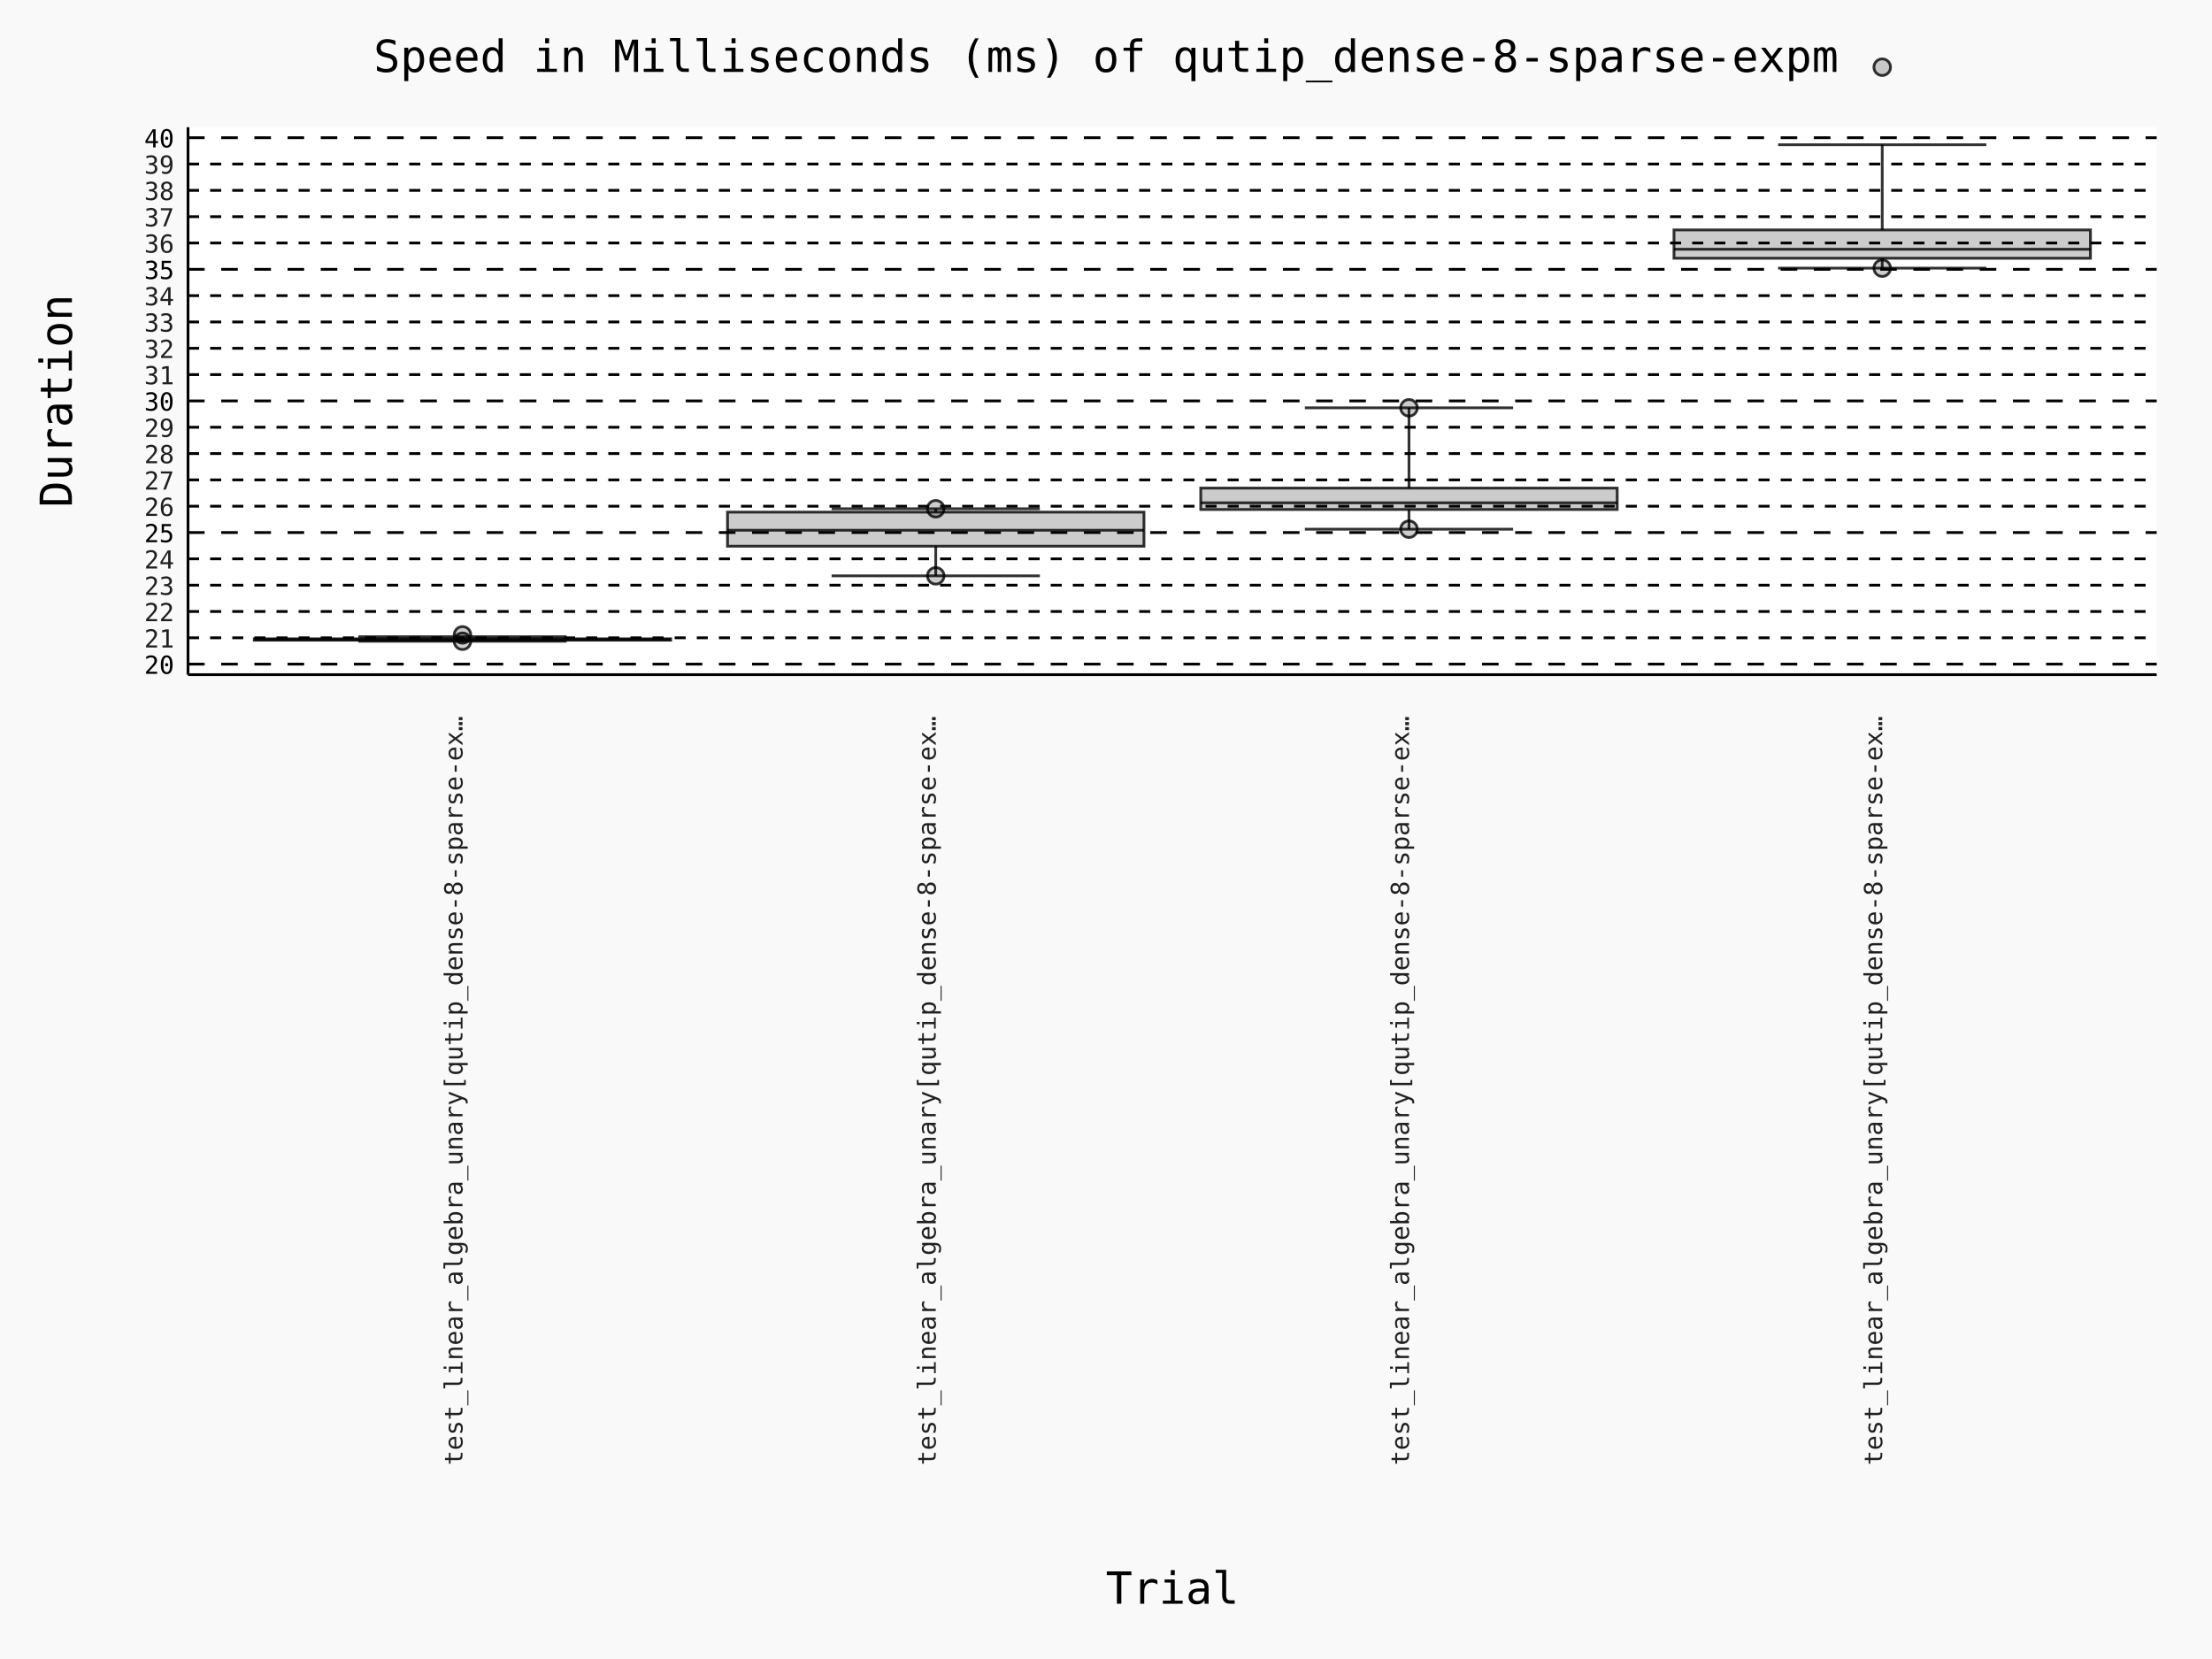
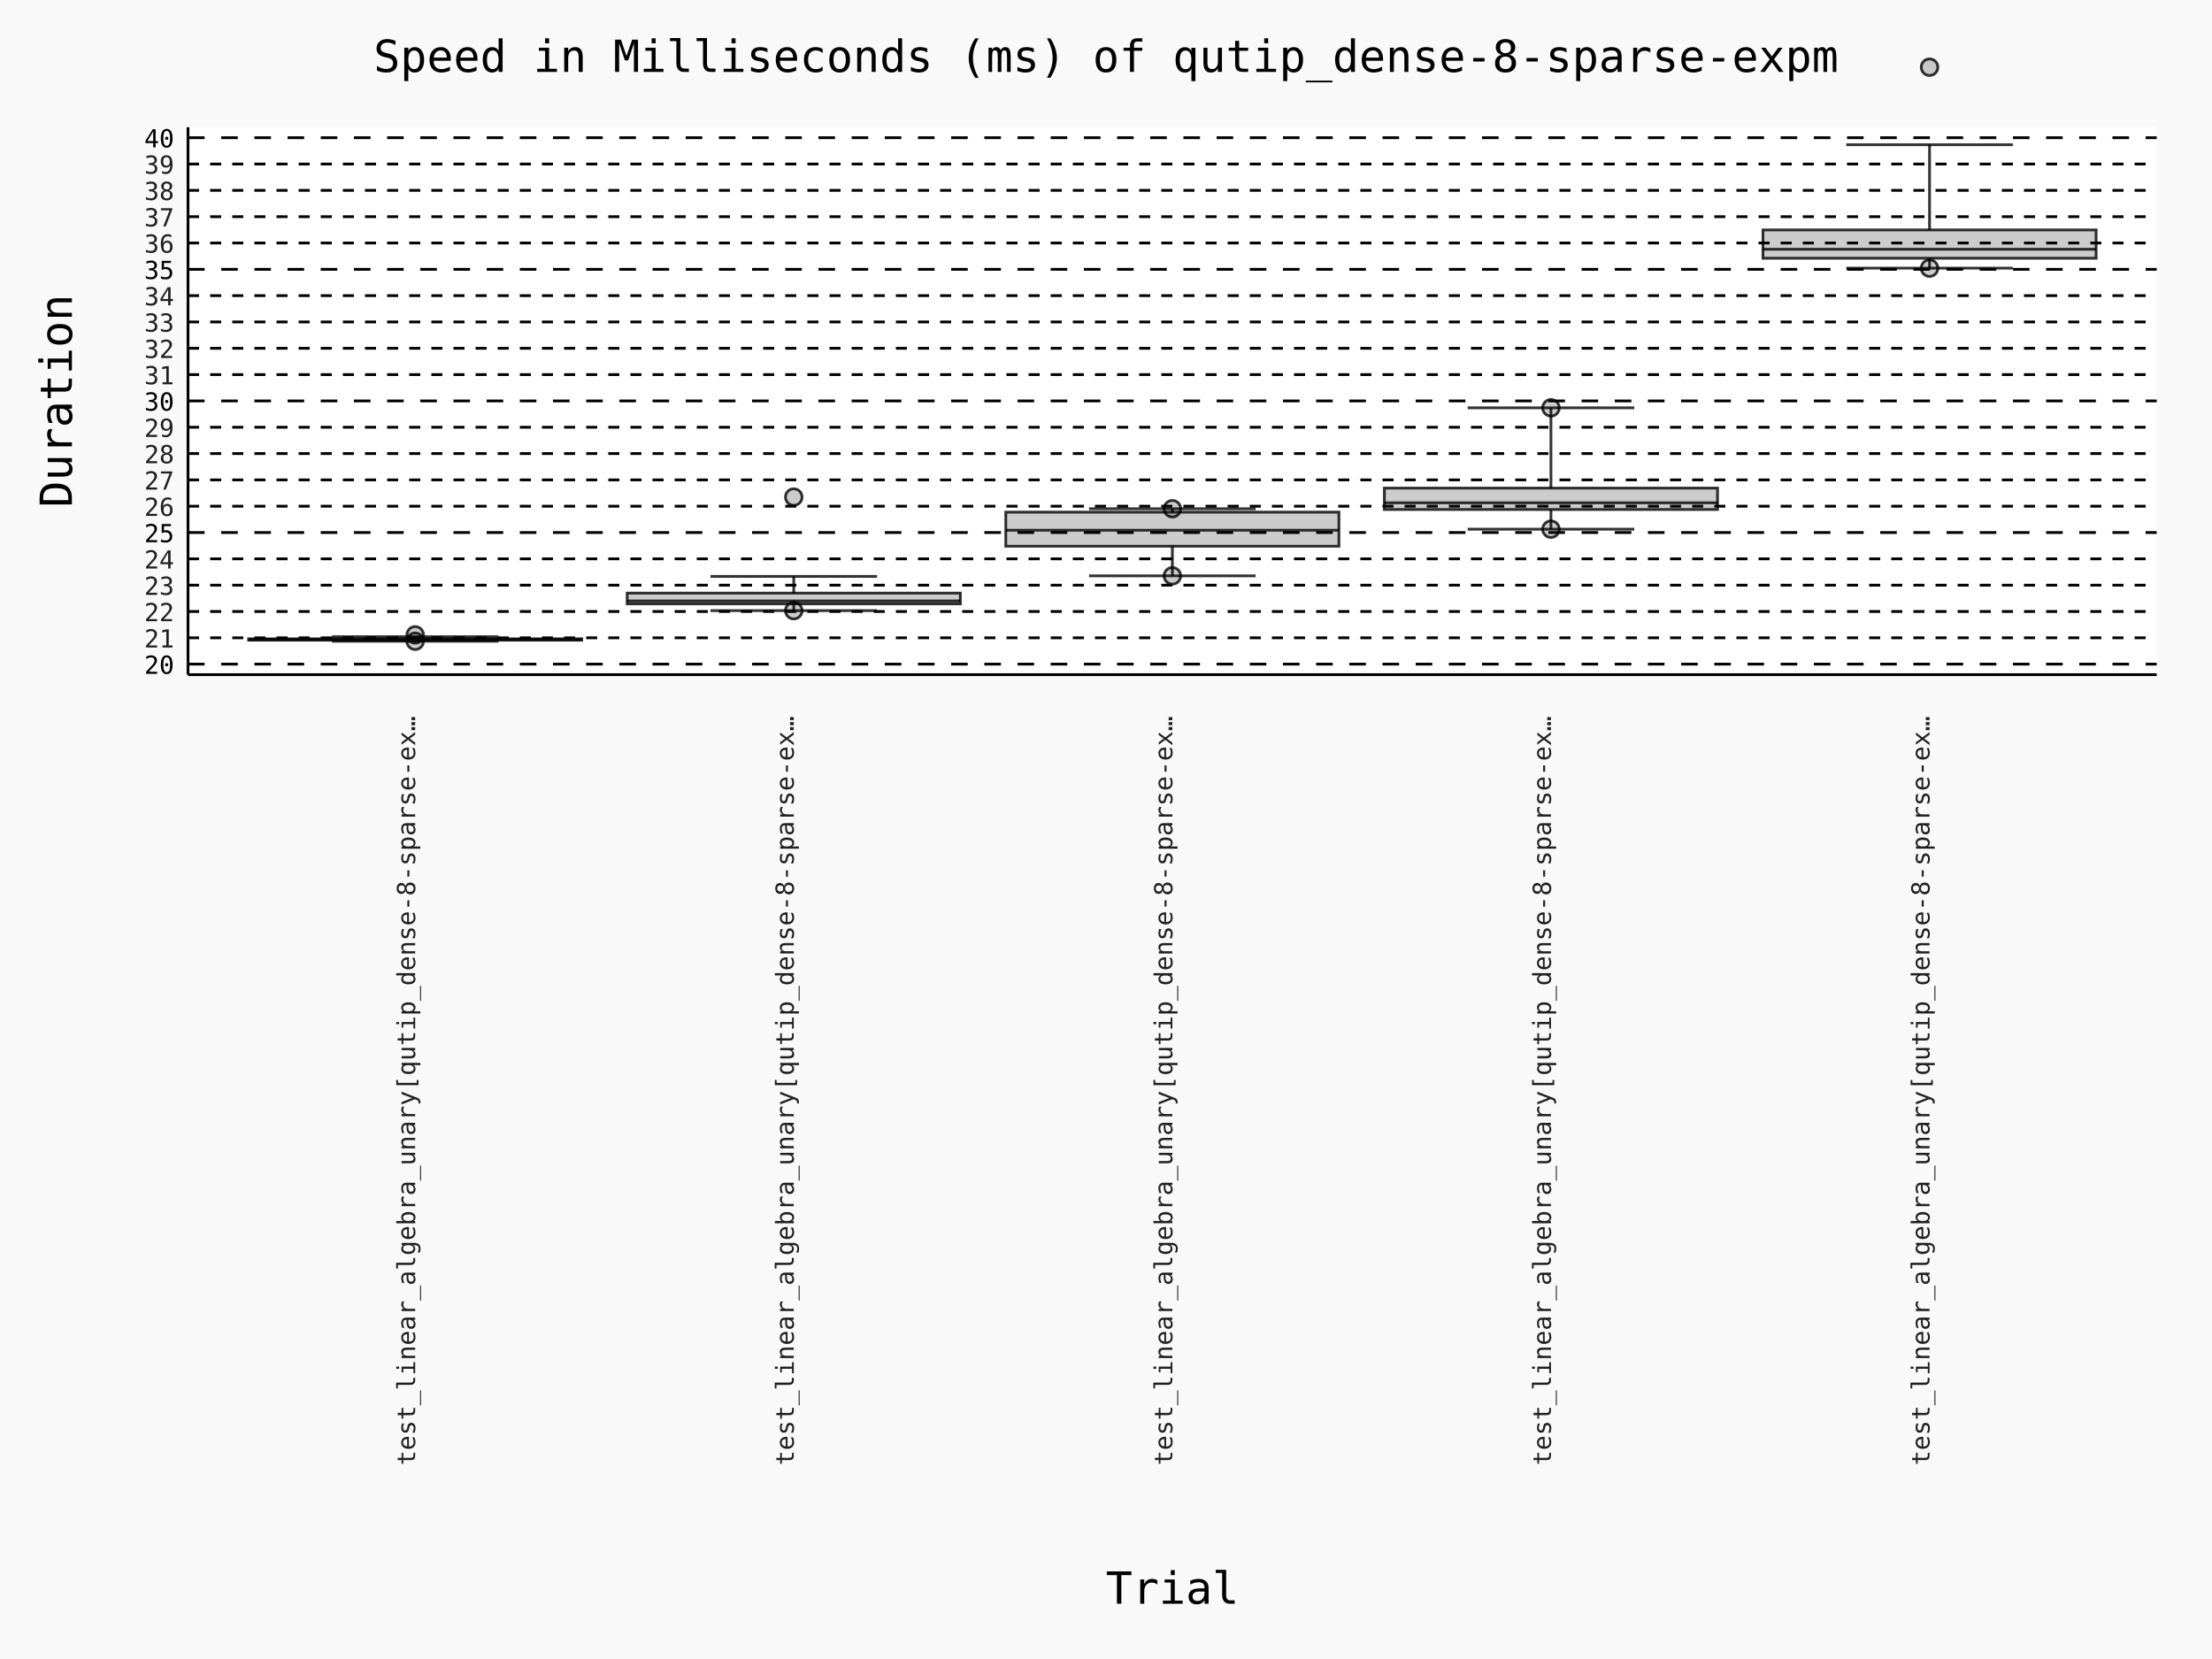
- <svg xmlns="http://www.w3.org/2000/svg" id="chart-8589fae9-07e4-477c-93f8-9438c7062b74" class="pygal-chart" viewBox="0 0 800 600">
+ <svg xmlns="http://www.w3.org/2000/svg" id="chart-bfe42845-8ac8-4f68-b92e-f131b10ce204" class="pygal-chart" viewBox="0 0 800 600">
  <defs>
-     <style type="text/css">#chart-8589fae9-07e4-477c-93f8-9438c7062b74{-webkit-user-select:none;-webkit-font-smoothing:antialiased;font-family:Consolas,"Deja Vu Sans Mono","Bitstream Vera Sans Mono","Courier New",monospace}#chart-8589fae9-07e4-477c-93f8-9438c7062b74 .title{font-family:Consolas,"Deja Vu Sans Mono","Bitstream Vera Sans Mono","Courier New",monospace;font-size:16px}#chart-8589fae9-07e4-477c-93f8-9438c7062b74 .legends .legend text{font-family:Consolas,"Deja Vu Sans Mono","Bitstream Vera Sans Mono","Courier New",monospace;font-size:14px}#chart-8589fae9-07e4-477c-93f8-9438c7062b74 .axis text{font-family:Consolas,"Deja Vu Sans Mono","Bitstream Vera Sans Mono","Courier New",monospace;font-size:10px}#chart-8589fae9-07e4-477c-93f8-9438c7062b74 .axis text.major{font-family:Consolas,"Deja Vu Sans Mono","Bitstream Vera Sans Mono","Courier New",monospace;font-size:10px}#chart-8589fae9-07e4-477c-93f8-9438c7062b74 .text-overlay text.value{font-family:Consolas,"Deja Vu Sans Mono","Bitstream Vera Sans Mono","Courier New",monospace;font-size:16px}#chart-8589fae9-07e4-477c-93f8-9438c7062b74 .text-overlay text.label{font-family:Consolas,"Deja Vu Sans Mono","Bitstream Vera Sans Mono","Courier New",monospace;font-size:10px}#chart-8589fae9-07e4-477c-93f8-9438c7062b74 .tooltip{font-family:Consolas,"Deja Vu Sans Mono","Bitstream Vera Sans Mono","Courier New",monospace;font-size:14px}#chart-8589fae9-07e4-477c-93f8-9438c7062b74 text.no_data{font-family:Consolas,"Deja Vu Sans Mono","Bitstream Vera Sans Mono","Courier New",monospace;font-size:64px}
- #chart-8589fae9-07e4-477c-93f8-9438c7062b74{background-color:rgba(249,249,249,1)}#chart-8589fae9-07e4-477c-93f8-9438c7062b74 path,#chart-8589fae9-07e4-477c-93f8-9438c7062b74 line,#chart-8589fae9-07e4-477c-93f8-9438c7062b74 rect,#chart-8589fae9-07e4-477c-93f8-9438c7062b74 circle{-webkit-transition:150ms;-moz-transition:150ms;transition:150ms}#chart-8589fae9-07e4-477c-93f8-9438c7062b74 .graph &gt; .background{fill:rgba(249,249,249,1)}#chart-8589fae9-07e4-477c-93f8-9438c7062b74 .plot &gt; .background{fill:rgba(255,255,255,1)}#chart-8589fae9-07e4-477c-93f8-9438c7062b74 .graph{fill:rgba(0,0,0,.87)}#chart-8589fae9-07e4-477c-93f8-9438c7062b74 text.no_data{fill:rgba(0,0,0,1)}#chart-8589fae9-07e4-477c-93f8-9438c7062b74 .title{fill:rgba(0,0,0,1)}#chart-8589fae9-07e4-477c-93f8-9438c7062b74 .legends .legend text{fill:rgba(0,0,0,.87)}#chart-8589fae9-07e4-477c-93f8-9438c7062b74 .legends .legend:hover text{fill:rgba(0,0,0,1)}#chart-8589fae9-07e4-477c-93f8-9438c7062b74 .axis .line{stroke:rgba(0,0,0,1)}#chart-8589fae9-07e4-477c-93f8-9438c7062b74 .axis .guide.line{stroke:rgba(0,0,0,.54)}#chart-8589fae9-07e4-477c-93f8-9438c7062b74 .axis .major.line{stroke:rgba(0,0,0,.87)}#chart-8589fae9-07e4-477c-93f8-9438c7062b74 .axis text.major{fill:rgba(0,0,0,1)}#chart-8589fae9-07e4-477c-93f8-9438c7062b74 .axis.y .guides:hover .guide.line,#chart-8589fae9-07e4-477c-93f8-9438c7062b74 .line-graph .axis.x .guides:hover .guide.line,#chart-8589fae9-07e4-477c-93f8-9438c7062b74 .stackedline-graph .axis.x .guides:hover .guide.line,#chart-8589fae9-07e4-477c-93f8-9438c7062b74 .xy-graph .axis.x .guides:hover .guide.line{stroke:rgba(0,0,0,1)}#chart-8589fae9-07e4-477c-93f8-9438c7062b74 .axis .guides:hover text{fill:rgba(0,0,0,1)}#chart-8589fae9-07e4-477c-93f8-9438c7062b74 .reactive{fill-opacity:.7;stroke-opacity:.8;stroke-width:1}#chart-8589fae9-07e4-477c-93f8-9438c7062b74 .ci{stroke:rgba(0,0,0,.87)}#chart-8589fae9-07e4-477c-93f8-9438c7062b74 .reactive.active,#chart-8589fae9-07e4-477c-93f8-9438c7062b74 .active .reactive{fill-opacity:.8;stroke-opacity:.9;stroke-width:4}#chart-8589fae9-07e4-477c-93f8-9438c7062b74 .ci .reactive.active{stroke-width:1.5}#chart-8589fae9-07e4-477c-93f8-9438c7062b74 .series text{fill:rgba(0,0,0,1)}#chart-8589fae9-07e4-477c-93f8-9438c7062b74 .tooltip rect{fill:rgba(255,255,255,1);stroke:rgba(0,0,0,1);-webkit-transition:opacity 150ms;-moz-transition:opacity 150ms;transition:opacity 150ms}#chart-8589fae9-07e4-477c-93f8-9438c7062b74 .tooltip .label{fill:rgba(0,0,0,.87)}#chart-8589fae9-07e4-477c-93f8-9438c7062b74 .tooltip .label{fill:rgba(0,0,0,.87)}#chart-8589fae9-07e4-477c-93f8-9438c7062b74 .tooltip .legend{font-size:.8em;fill:rgba(0,0,0,.54)}#chart-8589fae9-07e4-477c-93f8-9438c7062b74 .tooltip .x_label{font-size:.6em;fill:rgba(0,0,0,1)}#chart-8589fae9-07e4-477c-93f8-9438c7062b74 .tooltip .xlink{font-size:.5em;text-decoration:underline}#chart-8589fae9-07e4-477c-93f8-9438c7062b74 .tooltip .value{font-size:1.5em}#chart-8589fae9-07e4-477c-93f8-9438c7062b74 .bound{font-size:.5em}#chart-8589fae9-07e4-477c-93f8-9438c7062b74 .max-value{font-size:.75em;fill:rgba(0,0,0,.54)}#chart-8589fae9-07e4-477c-93f8-9438c7062b74 .map-element{fill:rgba(255,255,255,1);stroke:rgba(0,0,0,.54) !important}#chart-8589fae9-07e4-477c-93f8-9438c7062b74 .map-element .reactive{fill-opacity:inherit;stroke-opacity:inherit}#chart-8589fae9-07e4-477c-93f8-9438c7062b74 .color-0,#chart-8589fae9-07e4-477c-93f8-9438c7062b74 .color-0 a:visited{stroke:#000000;fill:#000000}#chart-8589fae9-07e4-477c-93f8-9438c7062b74 .color-1,#chart-8589fae9-07e4-477c-93f8-9438c7062b74 .color-1 a:visited{stroke:#000000;fill:#000000}#chart-8589fae9-07e4-477c-93f8-9438c7062b74 .color-2,#chart-8589fae9-07e4-477c-93f8-9438c7062b74 .color-2 a:visited{stroke:#000000;fill:#000000}#chart-8589fae9-07e4-477c-93f8-9438c7062b74 .color-3,#chart-8589fae9-07e4-477c-93f8-9438c7062b74 .color-3 a:visited{stroke:#000000;fill:#000000}#chart-8589fae9-07e4-477c-93f8-9438c7062b74 .text-overlay .color-0 text{fill:white}#chart-8589fae9-07e4-477c-93f8-9438c7062b74 .text-overlay .color-1 text{fill:white}#chart-8589fae9-07e4-477c-93f8-9438c7062b74 .text-overlay .color-2 text{fill:white}#chart-8589fae9-07e4-477c-93f8-9438c7062b74 .text-overlay .color-3 text{fill:white}
- #chart-8589fae9-07e4-477c-93f8-9438c7062b74 text.no_data{text-anchor:middle}#chart-8589fae9-07e4-477c-93f8-9438c7062b74 .guide.line{fill:none}#chart-8589fae9-07e4-477c-93f8-9438c7062b74 .centered{text-anchor:middle}#chart-8589fae9-07e4-477c-93f8-9438c7062b74 .title{text-anchor:middle}#chart-8589fae9-07e4-477c-93f8-9438c7062b74 .legends .legend text{fill-opacity:1}#chart-8589fae9-07e4-477c-93f8-9438c7062b74 .axis.x text{text-anchor:middle}#chart-8589fae9-07e4-477c-93f8-9438c7062b74 .axis.x:not(.web) text[transform]{text-anchor:start}#chart-8589fae9-07e4-477c-93f8-9438c7062b74 .axis.x:not(.web) text[transform].backwards{text-anchor:end}#chart-8589fae9-07e4-477c-93f8-9438c7062b74 .axis.y text{text-anchor:end}#chart-8589fae9-07e4-477c-93f8-9438c7062b74 .axis.y text[transform].backwards{text-anchor:start}#chart-8589fae9-07e4-477c-93f8-9438c7062b74 .axis.y2 text{text-anchor:start}#chart-8589fae9-07e4-477c-93f8-9438c7062b74 .axis.y2 text[transform].backwards{text-anchor:end}#chart-8589fae9-07e4-477c-93f8-9438c7062b74 .axis .guide.line{stroke-dasharray:4,4;stroke:black}#chart-8589fae9-07e4-477c-93f8-9438c7062b74 .axis .major.guide.line{stroke-dasharray:6,6;stroke:black}#chart-8589fae9-07e4-477c-93f8-9438c7062b74 .horizontal .axis.y .guide.line,#chart-8589fae9-07e4-477c-93f8-9438c7062b74 .horizontal .axis.y2 .guide.line,#chart-8589fae9-07e4-477c-93f8-9438c7062b74 .vertical .axis.x .guide.line{opacity:0}#chart-8589fae9-07e4-477c-93f8-9438c7062b74 .horizontal .axis.always_show .guide.line,#chart-8589fae9-07e4-477c-93f8-9438c7062b74 .vertical .axis.always_show .guide.line{opacity:1 !important}#chart-8589fae9-07e4-477c-93f8-9438c7062b74 .axis.y .guides:hover .guide.line,#chart-8589fae9-07e4-477c-93f8-9438c7062b74 .axis.y2 .guides:hover .guide.line,#chart-8589fae9-07e4-477c-93f8-9438c7062b74 .axis.x .guides:hover .guide.line{opacity:1}#chart-8589fae9-07e4-477c-93f8-9438c7062b74 .axis .guides:hover text{opacity:1}#chart-8589fae9-07e4-477c-93f8-9438c7062b74 .nofill{fill:none}#chart-8589fae9-07e4-477c-93f8-9438c7062b74 .subtle-fill{fill-opacity:.2}#chart-8589fae9-07e4-477c-93f8-9438c7062b74 .dot{stroke-width:1px;fill-opacity:1;stroke-opacity:1}#chart-8589fae9-07e4-477c-93f8-9438c7062b74 .dot.active{stroke-width:5px}#chart-8589fae9-07e4-477c-93f8-9438c7062b74 .dot.negative{fill:transparent}#chart-8589fae9-07e4-477c-93f8-9438c7062b74 text,#chart-8589fae9-07e4-477c-93f8-9438c7062b74 tspan{stroke:none !important}#chart-8589fae9-07e4-477c-93f8-9438c7062b74 .series text.active{opacity:1}#chart-8589fae9-07e4-477c-93f8-9438c7062b74 .tooltip rect{fill-opacity:.95;stroke-width:.5}#chart-8589fae9-07e4-477c-93f8-9438c7062b74 .tooltip text{fill-opacity:1}#chart-8589fae9-07e4-477c-93f8-9438c7062b74 .showable{visibility:hidden}#chart-8589fae9-07e4-477c-93f8-9438c7062b74 .showable.shown{visibility:visible}#chart-8589fae9-07e4-477c-93f8-9438c7062b74 .gauge-background{fill:rgba(229,229,229,1);stroke:none}#chart-8589fae9-07e4-477c-93f8-9438c7062b74 .bg-lines{stroke:rgba(249,249,249,1);stroke-width:2px}
+     <style type="text/css">#chart-bfe42845-8ac8-4f68-b92e-f131b10ce204{-webkit-user-select:none;-webkit-font-smoothing:antialiased;font-family:Consolas,"Deja Vu Sans Mono","Bitstream Vera Sans Mono","Courier New",monospace}#chart-bfe42845-8ac8-4f68-b92e-f131b10ce204 .title{font-family:Consolas,"Deja Vu Sans Mono","Bitstream Vera Sans Mono","Courier New",monospace;font-size:16px}#chart-bfe42845-8ac8-4f68-b92e-f131b10ce204 .legends .legend text{font-family:Consolas,"Deja Vu Sans Mono","Bitstream Vera Sans Mono","Courier New",monospace;font-size:14px}#chart-bfe42845-8ac8-4f68-b92e-f131b10ce204 .axis text{font-family:Consolas,"Deja Vu Sans Mono","Bitstream Vera Sans Mono","Courier New",monospace;font-size:10px}#chart-bfe42845-8ac8-4f68-b92e-f131b10ce204 .axis text.major{font-family:Consolas,"Deja Vu Sans Mono","Bitstream Vera Sans Mono","Courier New",monospace;font-size:10px}#chart-bfe42845-8ac8-4f68-b92e-f131b10ce204 .text-overlay text.value{font-family:Consolas,"Deja Vu Sans Mono","Bitstream Vera Sans Mono","Courier New",monospace;font-size:16px}#chart-bfe42845-8ac8-4f68-b92e-f131b10ce204 .text-overlay text.label{font-family:Consolas,"Deja Vu Sans Mono","Bitstream Vera Sans Mono","Courier New",monospace;font-size:10px}#chart-bfe42845-8ac8-4f68-b92e-f131b10ce204 .tooltip{font-family:Consolas,"Deja Vu Sans Mono","Bitstream Vera Sans Mono","Courier New",monospace;font-size:14px}#chart-bfe42845-8ac8-4f68-b92e-f131b10ce204 text.no_data{font-family:Consolas,"Deja Vu Sans Mono","Bitstream Vera Sans Mono","Courier New",monospace;font-size:64px}
+ #chart-bfe42845-8ac8-4f68-b92e-f131b10ce204{background-color:rgba(249,249,249,1)}#chart-bfe42845-8ac8-4f68-b92e-f131b10ce204 path,#chart-bfe42845-8ac8-4f68-b92e-f131b10ce204 line,#chart-bfe42845-8ac8-4f68-b92e-f131b10ce204 rect,#chart-bfe42845-8ac8-4f68-b92e-f131b10ce204 circle{-webkit-transition:150ms;-moz-transition:150ms;transition:150ms}#chart-bfe42845-8ac8-4f68-b92e-f131b10ce204 .graph &gt; .background{fill:rgba(249,249,249,1)}#chart-bfe42845-8ac8-4f68-b92e-f131b10ce204 .plot &gt; .background{fill:rgba(255,255,255,1)}#chart-bfe42845-8ac8-4f68-b92e-f131b10ce204 .graph{fill:rgba(0,0,0,.87)}#chart-bfe42845-8ac8-4f68-b92e-f131b10ce204 text.no_data{fill:rgba(0,0,0,1)}#chart-bfe42845-8ac8-4f68-b92e-f131b10ce204 .title{fill:rgba(0,0,0,1)}#chart-bfe42845-8ac8-4f68-b92e-f131b10ce204 .legends .legend text{fill:rgba(0,0,0,.87)}#chart-bfe42845-8ac8-4f68-b92e-f131b10ce204 .legends .legend:hover text{fill:rgba(0,0,0,1)}#chart-bfe42845-8ac8-4f68-b92e-f131b10ce204 .axis .line{stroke:rgba(0,0,0,1)}#chart-bfe42845-8ac8-4f68-b92e-f131b10ce204 .axis .guide.line{stroke:rgba(0,0,0,.54)}#chart-bfe42845-8ac8-4f68-b92e-f131b10ce204 .axis .major.line{stroke:rgba(0,0,0,.87)}#chart-bfe42845-8ac8-4f68-b92e-f131b10ce204 .axis text.major{fill:rgba(0,0,0,1)}#chart-bfe42845-8ac8-4f68-b92e-f131b10ce204 .axis.y .guides:hover .guide.line,#chart-bfe42845-8ac8-4f68-b92e-f131b10ce204 .line-graph .axis.x .guides:hover .guide.line,#chart-bfe42845-8ac8-4f68-b92e-f131b10ce204 .stackedline-graph .axis.x .guides:hover .guide.line,#chart-bfe42845-8ac8-4f68-b92e-f131b10ce204 .xy-graph .axis.x .guides:hover .guide.line{stroke:rgba(0,0,0,1)}#chart-bfe42845-8ac8-4f68-b92e-f131b10ce204 .axis .guides:hover text{fill:rgba(0,0,0,1)}#chart-bfe42845-8ac8-4f68-b92e-f131b10ce204 .reactive{fill-opacity:.7;stroke-opacity:.8;stroke-width:1}#chart-bfe42845-8ac8-4f68-b92e-f131b10ce204 .ci{stroke:rgba(0,0,0,.87)}#chart-bfe42845-8ac8-4f68-b92e-f131b10ce204 .reactive.active,#chart-bfe42845-8ac8-4f68-b92e-f131b10ce204 .active .reactive{fill-opacity:.8;stroke-opacity:.9;stroke-width:4}#chart-bfe42845-8ac8-4f68-b92e-f131b10ce204 .ci .reactive.active{stroke-width:1.5}#chart-bfe42845-8ac8-4f68-b92e-f131b10ce204 .series text{fill:rgba(0,0,0,1)}#chart-bfe42845-8ac8-4f68-b92e-f131b10ce204 .tooltip rect{fill:rgba(255,255,255,1);stroke:rgba(0,0,0,1);-webkit-transition:opacity 150ms;-moz-transition:opacity 150ms;transition:opacity 150ms}#chart-bfe42845-8ac8-4f68-b92e-f131b10ce204 .tooltip .label{fill:rgba(0,0,0,.87)}#chart-bfe42845-8ac8-4f68-b92e-f131b10ce204 .tooltip .label{fill:rgba(0,0,0,.87)}#chart-bfe42845-8ac8-4f68-b92e-f131b10ce204 .tooltip .legend{font-size:.8em;fill:rgba(0,0,0,.54)}#chart-bfe42845-8ac8-4f68-b92e-f131b10ce204 .tooltip .x_label{font-size:.6em;fill:rgba(0,0,0,1)}#chart-bfe42845-8ac8-4f68-b92e-f131b10ce204 .tooltip .xlink{font-size:.5em;text-decoration:underline}#chart-bfe42845-8ac8-4f68-b92e-f131b10ce204 .tooltip .value{font-size:1.5em}#chart-bfe42845-8ac8-4f68-b92e-f131b10ce204 .bound{font-size:.5em}#chart-bfe42845-8ac8-4f68-b92e-f131b10ce204 .max-value{font-size:.75em;fill:rgba(0,0,0,.54)}#chart-bfe42845-8ac8-4f68-b92e-f131b10ce204 .map-element{fill:rgba(255,255,255,1);stroke:rgba(0,0,0,.54) !important}#chart-bfe42845-8ac8-4f68-b92e-f131b10ce204 .map-element .reactive{fill-opacity:inherit;stroke-opacity:inherit}#chart-bfe42845-8ac8-4f68-b92e-f131b10ce204 .color-0,#chart-bfe42845-8ac8-4f68-b92e-f131b10ce204 .color-0 a:visited{stroke:#000000;fill:#000000}#chart-bfe42845-8ac8-4f68-b92e-f131b10ce204 .color-1,#chart-bfe42845-8ac8-4f68-b92e-f131b10ce204 .color-1 a:visited{stroke:#000000;fill:#000000}#chart-bfe42845-8ac8-4f68-b92e-f131b10ce204 .color-2,#chart-bfe42845-8ac8-4f68-b92e-f131b10ce204 .color-2 a:visited{stroke:#000000;fill:#000000}#chart-bfe42845-8ac8-4f68-b92e-f131b10ce204 .color-3,#chart-bfe42845-8ac8-4f68-b92e-f131b10ce204 .color-3 a:visited{stroke:#000000;fill:#000000}#chart-bfe42845-8ac8-4f68-b92e-f131b10ce204 .color-4,#chart-bfe42845-8ac8-4f68-b92e-f131b10ce204 .color-4 a:visited{stroke:#000000;fill:#000000}#chart-bfe42845-8ac8-4f68-b92e-f131b10ce204 .text-overlay .color-0 text{fill:white}#chart-bfe42845-8ac8-4f68-b92e-f131b10ce204 .text-overlay .color-1 text{fill:white}#chart-bfe42845-8ac8-4f68-b92e-f131b10ce204 .text-overlay .color-2 text{fill:white}#chart-bfe42845-8ac8-4f68-b92e-f131b10ce204 .text-overlay .color-3 text{fill:white}#chart-bfe42845-8ac8-4f68-b92e-f131b10ce204 .text-overlay .color-4 text{fill:white}
+ #chart-bfe42845-8ac8-4f68-b92e-f131b10ce204 text.no_data{text-anchor:middle}#chart-bfe42845-8ac8-4f68-b92e-f131b10ce204 .guide.line{fill:none}#chart-bfe42845-8ac8-4f68-b92e-f131b10ce204 .centered{text-anchor:middle}#chart-bfe42845-8ac8-4f68-b92e-f131b10ce204 .title{text-anchor:middle}#chart-bfe42845-8ac8-4f68-b92e-f131b10ce204 .legends .legend text{fill-opacity:1}#chart-bfe42845-8ac8-4f68-b92e-f131b10ce204 .axis.x text{text-anchor:middle}#chart-bfe42845-8ac8-4f68-b92e-f131b10ce204 .axis.x:not(.web) text[transform]{text-anchor:start}#chart-bfe42845-8ac8-4f68-b92e-f131b10ce204 .axis.x:not(.web) text[transform].backwards{text-anchor:end}#chart-bfe42845-8ac8-4f68-b92e-f131b10ce204 .axis.y text{text-anchor:end}#chart-bfe42845-8ac8-4f68-b92e-f131b10ce204 .axis.y text[transform].backwards{text-anchor:start}#chart-bfe42845-8ac8-4f68-b92e-f131b10ce204 .axis.y2 text{text-anchor:start}#chart-bfe42845-8ac8-4f68-b92e-f131b10ce204 .axis.y2 text[transform].backwards{text-anchor:end}#chart-bfe42845-8ac8-4f68-b92e-f131b10ce204 .axis .guide.line{stroke-dasharray:4,4;stroke:black}#chart-bfe42845-8ac8-4f68-b92e-f131b10ce204 .axis .major.guide.line{stroke-dasharray:6,6;stroke:black}#chart-bfe42845-8ac8-4f68-b92e-f131b10ce204 .horizontal .axis.y .guide.line,#chart-bfe42845-8ac8-4f68-b92e-f131b10ce204 .horizontal .axis.y2 .guide.line,#chart-bfe42845-8ac8-4f68-b92e-f131b10ce204 .vertical .axis.x .guide.line{opacity:0}#chart-bfe42845-8ac8-4f68-b92e-f131b10ce204 .horizontal .axis.always_show .guide.line,#chart-bfe42845-8ac8-4f68-b92e-f131b10ce204 .vertical .axis.always_show .guide.line{opacity:1 !important}#chart-bfe42845-8ac8-4f68-b92e-f131b10ce204 .axis.y .guides:hover .guide.line,#chart-bfe42845-8ac8-4f68-b92e-f131b10ce204 .axis.y2 .guides:hover .guide.line,#chart-bfe42845-8ac8-4f68-b92e-f131b10ce204 .axis.x .guides:hover .guide.line{opacity:1}#chart-bfe42845-8ac8-4f68-b92e-f131b10ce204 .axis .guides:hover text{opacity:1}#chart-bfe42845-8ac8-4f68-b92e-f131b10ce204 .nofill{fill:none}#chart-bfe42845-8ac8-4f68-b92e-f131b10ce204 .subtle-fill{fill-opacity:.2}#chart-bfe42845-8ac8-4f68-b92e-f131b10ce204 .dot{stroke-width:1px;fill-opacity:1;stroke-opacity:1}#chart-bfe42845-8ac8-4f68-b92e-f131b10ce204 .dot.active{stroke-width:5px}#chart-bfe42845-8ac8-4f68-b92e-f131b10ce204 .dot.negative{fill:transparent}#chart-bfe42845-8ac8-4f68-b92e-f131b10ce204 text,#chart-bfe42845-8ac8-4f68-b92e-f131b10ce204 tspan{stroke:none !important}#chart-bfe42845-8ac8-4f68-b92e-f131b10ce204 .series text.active{opacity:1}#chart-bfe42845-8ac8-4f68-b92e-f131b10ce204 .tooltip rect{fill-opacity:.95;stroke-width:.5}#chart-bfe42845-8ac8-4f68-b92e-f131b10ce204 .tooltip text{fill-opacity:1}#chart-bfe42845-8ac8-4f68-b92e-f131b10ce204 .showable{visibility:hidden}#chart-bfe42845-8ac8-4f68-b92e-f131b10ce204 .showable.shown{visibility:visible}#chart-bfe42845-8ac8-4f68-b92e-f131b10ce204 .gauge-background{fill:rgba(229,229,229,1);stroke:none}#chart-bfe42845-8ac8-4f68-b92e-f131b10ce204 .bg-lines{stroke:rgba(249,249,249,1);stroke-width:2px}
.tooltip .value{font-size:1em !important}.axis text{font-size:9px !important}</style>
  </defs>
  <g class="graph custombox-graph vertical">
    <rect x="0" y="0" width="800" height="600" class="background" />
    <g transform="translate(68, 46)" class="plot">
      <rect x="0" y="0" width="712.0" height="198.0" class="background" />
      <g class="axis y always_show">
        <path d="M0 198 h712" class="line" />
        <g class="guides">
          <path d="M0 194.192 h712" class="major guide line" />
          <text x="-5" y="197.692" class="major">20</text>
        </g>
        <g class="guides">
          <path d="M0 184.673 h712" class="guide line" />
          <text x="-5" y="188.173" class="">21</text>
        </g>
        <g class="guides">
          <path d="M0 175.154 h712" class="guide line" />
          <text x="-5" y="178.654" class="">22</text>
        </g>
        <g class="guides">
          <path d="M0 165.635 h712" class="guide line" />
          <text x="-5" y="169.135" class="">23</text>
        </g>
        <g class="guides">
          <path d="M0 156.115 h712" class="guide line" />
          <text x="-5" y="159.615" class="">24</text>
        </g>
        <g class="guides">
          <path d="M0 146.596 h712" class="major guide line" />
          <text x="-5" y="150.096" class="major">25</text>
        </g>
        <g class="guides">
          <path d="M0 137.077 h712" class="guide line" />
          <text x="-5" y="140.577" class="">26</text>
        </g>
        <g class="guides">
          <path d="M0 127.558 h712" class="guide line" />
          <text x="-5" y="131.058" class="">27</text>
        </g>
        <g class="guides">
          <path d="M0 118.038 h712" class="guide line" />
          <text x="-5" y="121.538" class="">28</text>
        </g>
        <g class="guides">
          <path d="M0 108.519 h712" class="guide line" />
          <text x="-5" y="112.019" class="">29</text>
        </g>
        <g class="guides">
          <path d="M0 99 h712" class="major guide line" />
          <text x="-5" y="102.5" class="major">30</text>
        </g>
        <g class="guides">
          <path d="M0 89.481 h712" class="guide line" />
          <text x="-5" y="92.981" class="">31</text>
        </g>
        <g class="guides">
          <path d="M0 79.962 h712" class="guide line" />
          <text x="-5" y="83.462" class="">32</text>
        </g>
        <g class="guides">
          <path d="M0 70.442 h712" class="guide line" />
          <text x="-5" y="73.942" class="">33</text>
        </g>
        <g class="guides">
          <path d="M0 60.923 h712" class="guide line" />
          <text x="-5" y="64.423" class="">34</text>
        </g>
        <g class="guides">
          <path d="M0 51.404 h712" class="major guide line" />
          <text x="-5" y="54.904" class="major">35</text>
        </g>
        <g class="guides">
          <path d="M0 41.885 h712" class="guide line" />
          <text x="-5" y="45.385" class="">36</text>
        </g>
        <g class="guides">
          <path d="M0 32.365 h712" class="guide line" />
          <text x="-5" y="35.865" class="">37</text>
        </g>
        <g class="guides">
          <path d="M0 22.846 h712" class="guide line" />
          <text x="-5" y="26.346" class="">38</text>
        </g>
        <g class="guides">
          <path d="M0 13.327 h712" class="guide line" />
          <text x="-5" y="16.827" class="">39</text>
        </g>
        <g class="guides">
          <path d="M0 3.808 h712" class="major guide line" />
          <text x="-5" y="7.308" class="major">40</text>
        </g>
      </g>
      <g class="axis x">
        <path d="M0 0 v198" class="line" />
        <g class="guides">
-           <path d="M99.269 0 v198" class="guide line" />
-           <text x="99.269" y="213.0" class="backwards" transform="rotate(270 99.26923 213)">test_linear_algebra_unary[qutip_dense-8-sparse-ex…</text>
-         </g>
-         <g class="guides">
-           <path d="M270.423 0 v198" class="guide line" />
-           <text x="270.423" y="213.0" class="backwards" transform="rotate(270 270.4231 213)">test_linear_algebra_unary[qutip_dense-8-sparse-ex…</text>
-         </g>
-         <g class="guides">
-           <path d="M441.577 0 v198" class="guide line" />
-           <text x="441.577" y="213.0" class="backwards" transform="rotate(270 441.5769 213)">test_linear_algebra_unary[qutip_dense-8-sparse-ex…</text>
-         </g>
-         <g class="guides">
-           <path d="M612.731 0 v198" class="guide line" />
-           <text x="612.731" y="213.0" class="backwards" transform="rotate(270 612.7308 213)">test_linear_algebra_unary[qutip_dense-8-sparse-ex…</text>
+           <path d="M82.154 0 v198" class="guide line" />
+           <text x="82.154" y="213.0" class="backwards" transform="rotate(270 82.15385 213)">test_linear_algebra_unary[qutip_dense-8-sparse-ex…</text>
+         </g>
+         <g class="guides">
+           <path d="M219.077 0 v198" class="guide line" />
+           <text x="219.077" y="213.0" class="backwards" transform="rotate(270 219.0769 213)">test_linear_algebra_unary[qutip_dense-8-sparse-ex…</text>
+         </g>
+         <g class="guides">
+           <path d="M356 0 v198" class="guide line" />
+           <text x="356.0" y="213.0" class="backwards" transform="rotate(270 356 213)">test_linear_algebra_unary[qutip_dense-8-sparse-ex…</text>
+         </g>
+         <g class="guides">
+           <path d="M492.923 0 v198" class="guide line" />
+           <text x="492.923" y="213.0" class="backwards" transform="rotate(270 492.9231 213)">test_linear_algebra_unary[qutip_dense-8-sparse-ex…</text>
+         </g>
+         <g class="guides">
+           <path d="M629.846 0 v198" class="guide line" />
+           <text x="629.846" y="213.0" class="backwards" transform="rotate(270 629.8462 213)">test_linear_algebra_unary[qutip_dense-8-sparse-ex…</text>
        </g>
      </g>
      <g class="series serie-0 color-0">
        <g class="boxes">
          <g class="box">
-             <path stroke-width="3" d="M61.615 185.913 L136.923 185.913" class="reactive tooltip-trigger" />
-             <path stroke-width="3" d="M23.962 185.291 L174.577 185.291" class="reactive tooltip-trigger" />
-             <path stroke-width="3" d="M61.615 184.274 L136.923 184.274" class="reactive tooltip-trigger" />
-             <path stroke-width="2" d="M99.269 185.913 L99.269 185.53" class="reactive tooltip-trigger" />
-             <path stroke-width="2" d="M99.269 184.274 L99.269 185.034" class="reactive tooltip-trigger" />
-             <rect x="23.962" y="185.034" height="0.496" width="150.615" class="subtle-fill reactive tooltip-trigger" />
-             <circle cx="99.269" cy="185.913" r="3" class="subtle-fill reactive tooltip-trigger" />
-             <circle cx="99.269" cy="183.616" r="3" class="subtle-fill reactive tooltip-trigger" />
+             <path stroke-width="3" d="M52.031 185.913 L112.277 185.913" class="reactive tooltip-trigger" />
+             <path stroke-width="3" d="M21.908 185.291 L142.4 185.291" class="reactive tooltip-trigger" />
+             <path stroke-width="3" d="M52.031 184.274 L112.277 184.274" class="reactive tooltip-trigger" />
+             <path stroke-width="2" d="M82.154 185.913 L82.154 185.53" class="reactive tooltip-trigger" />
+             <path stroke-width="2" d="M82.154 184.274 L82.154 185.034" class="reactive tooltip-trigger" />
+             <rect x="21.908" y="185.034" height="0.496" width="120.492" class="subtle-fill reactive tooltip-trigger" />
+             <circle cx="82.154" cy="185.913" r="3" class="subtle-fill reactive tooltip-trigger" />
+             <circle cx="82.154" cy="183.616" r="3" class="subtle-fill reactive tooltip-trigger" />
          </g>
        </g>
      </g>
      <g class="series serie-1 color-1">
        <g class="boxes">
          <g class="box">
-             <path stroke-width="3" d="M232.769 162.261 L308.077 162.261" class="reactive tooltip-trigger" />
-             <path stroke-width="3" d="M195.115 145.766 L345.731 145.766" class="reactive tooltip-trigger" />
-             <path stroke-width="3" d="M232.769 137.996 L308.077 137.996" class="reactive tooltip-trigger" />
-             <path stroke-width="2" d="M270.423 162.261 L270.423 151.544" class="reactive tooltip-trigger" />
-             <path stroke-width="2" d="M270.423 137.996 L270.423 139.223" class="reactive tooltip-trigger" />
-             <rect x="195.115" y="139.223" height="12.321" width="150.615" class="subtle-fill reactive tooltip-trigger" />
-             <circle cx="270.423" cy="162.261" r="3" class="subtle-fill reactive tooltip-trigger" />
-             <circle cx="270.423" cy="137.996" r="3" class="subtle-fill reactive tooltip-trigger" />
+             <path stroke-width="3" d="M188.954 174.844 L249.2 174.844" class="reactive tooltip-trigger" />
+             <path stroke-width="3" d="M158.831 171.335 L279.323 171.335" class="reactive tooltip-trigger" />
+             <path stroke-width="3" d="M188.954 162.462 L249.2 162.462" class="reactive tooltip-trigger" />
+             <path stroke-width="2" d="M219.077 174.844 L219.077 172.399" class="reactive tooltip-trigger" />
+             <path stroke-width="2" d="M219.077 162.462 L219.077 168.507" class="reactive tooltip-trigger" />
+             <rect x="158.831" y="168.507" height="3.892" width="120.492" class="subtle-fill reactive tooltip-trigger" />
+             <circle cx="219.077" cy="174.844" r="3" class="subtle-fill reactive tooltip-trigger" />
+             <circle cx="219.077" cy="133.77" r="3" class="subtle-fill reactive tooltip-trigger" />
          </g>
        </g>
      </g>
      <g class="series serie-2 color-2">
        <g class="boxes">
          <g class="box">
-             <path stroke-width="3" d="M403.923 145.387 L479.231 145.387" class="reactive tooltip-trigger" />
-             <path stroke-width="3" d="M366.269 135.849 L516.885 135.849" class="reactive tooltip-trigger" />
-             <path stroke-width="3" d="M403.923 101.494 L479.231 101.494" class="reactive tooltip-trigger" />
-             <path stroke-width="2" d="M441.577 145.387 L441.577 138.269" class="reactive tooltip-trigger" />
-             <path stroke-width="2" d="M441.577 101.494 L441.577 130.526" class="reactive tooltip-trigger" />
-             <rect x="366.269" y="130.526" height="7.744" width="150.615" class="subtle-fill reactive tooltip-trigger" />
-             <circle cx="441.577" cy="145.387" r="3" class="subtle-fill reactive tooltip-trigger" />
-             <circle cx="441.577" cy="101.494" r="3" class="subtle-fill reactive tooltip-trigger" />
+             <path stroke-width="3" d="M325.877 162.261 L386.123 162.261" class="reactive tooltip-trigger" />
+             <path stroke-width="3" d="M295.754 145.766 L416.246 145.766" class="reactive tooltip-trigger" />
+             <path stroke-width="3" d="M325.877 137.996 L386.123 137.996" class="reactive tooltip-trigger" />
+             <path stroke-width="2" d="M356 162.261 L356 151.544" class="reactive tooltip-trigger" />
+             <path stroke-width="2" d="M356 137.996 L356 139.223" class="reactive tooltip-trigger" />
+             <rect x="295.754" y="139.223" height="12.321" width="120.492" class="subtle-fill reactive tooltip-trigger" />
+             <circle cx="356" cy="162.261" r="3" class="subtle-fill reactive tooltip-trigger" />
+             <circle cx="356" cy="137.996" r="3" class="subtle-fill reactive tooltip-trigger" />
          </g>
        </g>
      </g>
      <g class="series serie-3 color-3">
        <g class="boxes">
          <g class="box">
-             <path stroke-width="3" d="M575.077 50.977 L650.385 50.977" class="reactive tooltip-trigger" />
-             <path stroke-width="3" d="M537.423 44.147 L688.038 44.147" class="reactive tooltip-trigger" />
-             <path stroke-width="3" d="M575.077 6.35 L650.385 6.35" class="reactive tooltip-trigger" />
-             <path stroke-width="2" d="M612.731 50.977 L612.731 47.398" class="reactive tooltip-trigger" />
-             <path stroke-width="2" d="M612.731 6.35 L612.731 37.155" class="reactive tooltip-trigger" />
-             <rect x="537.423" y="37.155" height="10.243" width="150.615" class="subtle-fill reactive tooltip-trigger" />
-             <circle cx="612.731" cy="50.977" r="3" class="subtle-fill reactive tooltip-trigger" />
-             <circle cx="612.731" cy="-21.701" r="3" class="subtle-fill reactive tooltip-trigger" />
+             <path stroke-width="3" d="M462.8 145.387 L523.046 145.387" class="reactive tooltip-trigger" />
+             <path stroke-width="3" d="M432.677 135.849 L553.169 135.849" class="reactive tooltip-trigger" />
+             <path stroke-width="3" d="M462.8 101.494 L523.046 101.494" class="reactive tooltip-trigger" />
+             <path stroke-width="2" d="M492.923 145.387 L492.923 138.269" class="reactive tooltip-trigger" />
+             <path stroke-width="2" d="M492.923 101.494 L492.923 130.526" class="reactive tooltip-trigger" />
+             <rect x="432.677" y="130.526" height="7.744" width="120.492" class="subtle-fill reactive tooltip-trigger" />
+             <circle cx="492.923" cy="145.387" r="3" class="subtle-fill reactive tooltip-trigger" />
+             <circle cx="492.923" cy="101.494" r="3" class="subtle-fill reactive tooltip-trigger" />
+           </g>
+         </g>
+       </g>
+       <g class="series serie-4 color-4">
+         <g class="boxes">
+           <g class="box">
+             <path stroke-width="3" d="M599.723 50.977 L659.969 50.977" class="reactive tooltip-trigger" />
+             <path stroke-width="3" d="M569.6 44.147 L690.092 44.147" class="reactive tooltip-trigger" />
+             <path stroke-width="3" d="M599.723 6.35 L659.969 6.35" class="reactive tooltip-trigger" />
+             <path stroke-width="2" d="M629.846 50.977 L629.846 47.398" class="reactive tooltip-trigger" />
+             <path stroke-width="2" d="M629.846 6.35 L629.846 37.155" class="reactive tooltip-trigger" />
+             <rect x="569.6" y="37.155" height="10.243" width="120.492" class="subtle-fill reactive tooltip-trigger" />
+             <circle cx="629.846" cy="50.977" r="3" class="subtle-fill reactive tooltip-trigger" />
+             <circle cx="629.846" cy="-21.701" r="3" class="subtle-fill reactive tooltip-trigger" />
          </g>
        </g>
      </g>
    </g>
    <g class="titles">
      <text x="400.0" y="26" class="title plot_title">Speed in Milliseconds (ms) of qutip_dense-8-sparse-expm</text>
      <text x="424.0" y="580.0" class="title">Trial</text>
      <text x="0" y="171.0" class="title" transform="rotate(-90 0 145)">Duration</text>
    </g>
    <g transform="translate(68, 46)" class="plot overlay">
      <g class="series serie-0 color-0" />
      <g class="series serie-1 color-1" />
      <g class="series serie-2 color-2" />
      <g class="series serie-3 color-3" />
+       <g class="series serie-4 color-4" />
    </g>
    <g transform="translate(68, 46)" class="plot text-overlay">
      <g class="series serie-0 color-0" />
      <g class="series serie-1 color-1" />
      <g class="series serie-2 color-2" />
      <g class="series serie-3 color-3" />
+       <g class="series serie-4 color-4" />
    </g>
    <g transform="translate(68, 46)" class="plot tooltip-overlay">
      <g transform="translate(0 0)" style="opacity: 0" class="tooltip">
        <rect rx="0" ry="0" width="0" height="0" class="tooltip-box" />
        <g class="text" />
      </g>
    </g>
  </g>
</svg>
